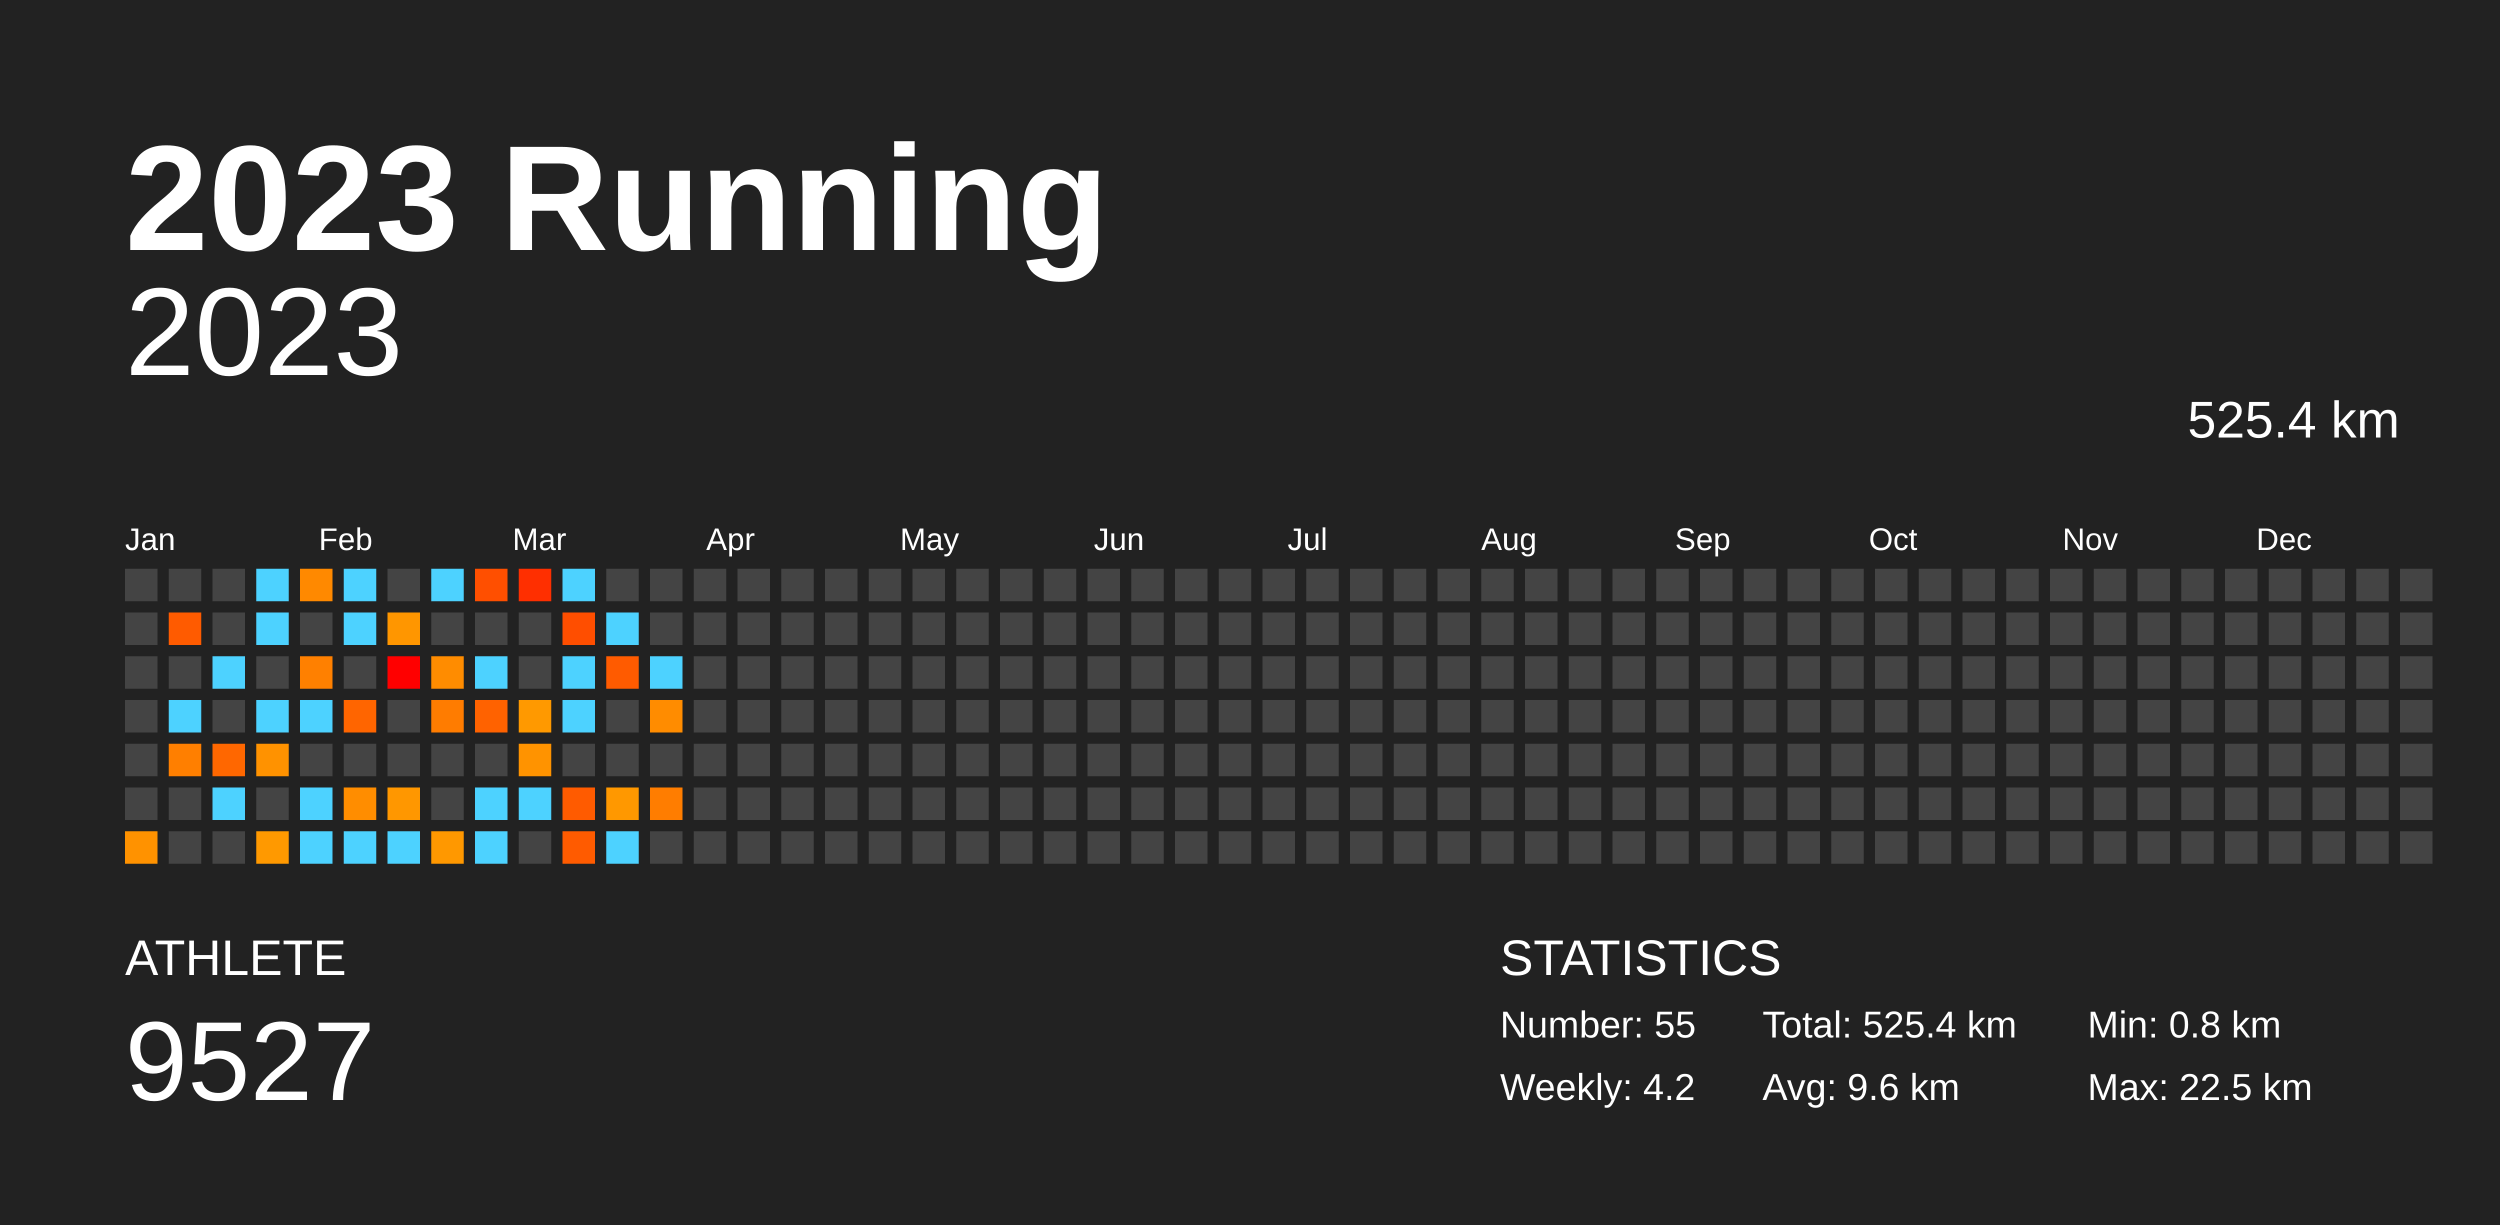
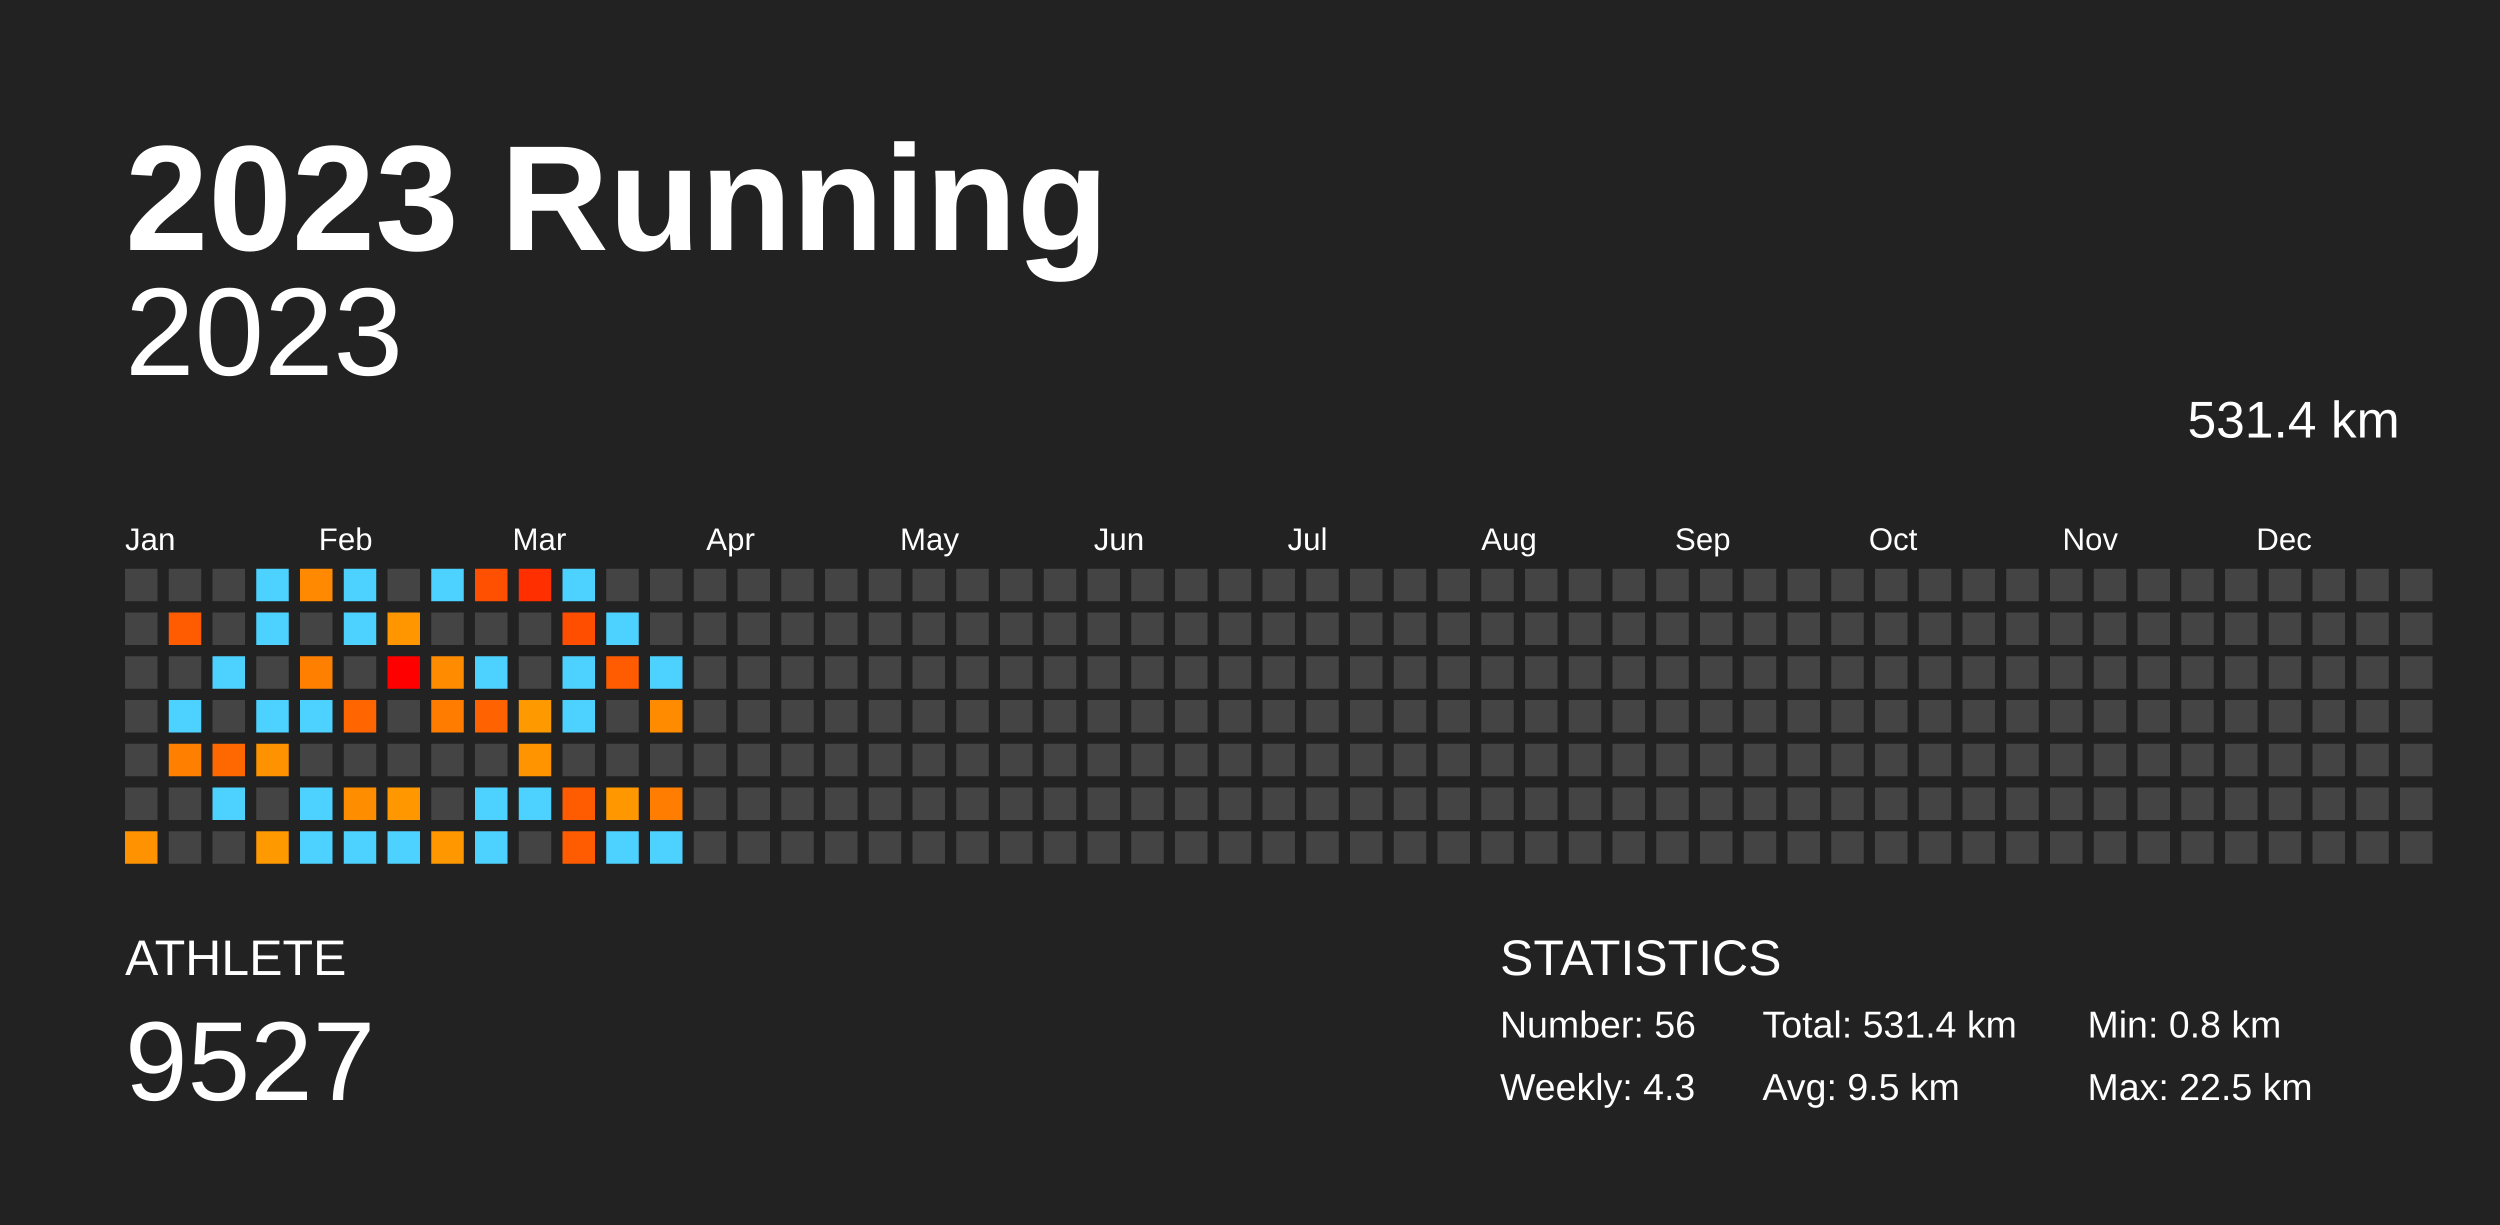
<svg xmlns="http://www.w3.org/2000/svg" baseProfile="full" height="98mm" version="1.1" viewBox="0,0,200,98" width="200mm">
  <defs />
  <rect fill="#222222" height="98" width="200" x="0" y="0" />
  <text fill="#FFFFFF" style="font-size:12px; font-family:Arial; font-weight:bold;" x="10" y="20">2023 Running</text>
  <text fill="#FFFFFF" style="font-size:4px; font-family:Arial" x="10" y="78">ATHLETE</text>
  <text fill="#FFFFFF" style="font-size:9px; font-family:Arial" x="10" y="88">9527</text>
  <text fill="#FFFFFF" style="font-size:4px; font-family:Arial" x="120" y="78">STATISTICS</text>
-   <text fill="#FFFFFF" style="font-size:3px; font-family:Arial" x="120" y="83">Number: 55</text>
-   <text fill="#FFFFFF" style="font-size:3px; font-family:Arial" x="120" y="88">Weekly: 4.2</text>
-   <text fill="#FFFFFF" style="font-size:3px; font-family:Arial" x="141" y="83">Total: 525.4 km</text>
-   <text fill="#FFFFFF" style="font-size:3px; font-family:Arial" x="141" y="88">Avg: 9.6 km</text>
+   <text fill="#FFFFFF" style="font-size:3px; font-family:Arial" x="120" y="83">Number: 56</text>
+   <text fill="#FFFFFF" style="font-size:3px; font-family:Arial" x="120" y="88">Weekly: 4.3</text>
+   <text fill="#FFFFFF" style="font-size:3px; font-family:Arial" x="141" y="83">Total: 531.4 km</text>
+   <text fill="#FFFFFF" style="font-size:3px; font-family:Arial" x="141" y="88">Avg: 9.5 km</text>
  <text fill="#FFFFFF" style="font-size:3px; font-family:Arial" x="167" y="83">Min: 0.8 km</text>
  <text fill="#FFFFFF" style="font-size:3px; font-family:Arial" x="167" y="88">Max: 22.5 km</text>
  <text alignment-baseline="hanging" fill="#FFFFFF" style="font-size:10.0px; font-family:Arial;" x="10" y="30">2023</text>
-   <text alignment-baseline="hanging" fill="#FFFFFF" style="font-size:4.125px; font-family:Arial;" x="175" y="35">525.4 km</text>
+   <text alignment-baseline="hanging" fill="#FFFFFF" style="font-size:4.125px; font-family:Arial;" x="175" y="35">531.4 km</text>
  <text fill="#FFFFFF" style="font-size:2.5px; font-family:Arial" x="10.0" y="44">Jan</text>
  <text fill="#FFFFFF" style="font-size:2.5px; font-family:Arial" x="25.5" y="44">Feb</text>
  <text fill="#FFFFFF" style="font-size:2.5px; font-family:Arial" x="41.0" y="44">Mar</text>
  <text fill="#FFFFFF" style="font-size:2.5px; font-family:Arial" x="56.5" y="44">Apr</text>
  <text fill="#FFFFFF" style="font-size:2.5px; font-family:Arial" x="72.0" y="44">May</text>
  <text fill="#FFFFFF" style="font-size:2.5px; font-family:Arial" x="87.5" y="44">Jun</text>
  <text fill="#FFFFFF" style="font-size:2.5px; font-family:Arial" x="103.0" y="44">Jul</text>
  <text fill="#FFFFFF" style="font-size:2.5px; font-family:Arial" x="118.5" y="44">Aug</text>
  <text fill="#FFFFFF" style="font-size:2.5px; font-family:Arial" x="134.0" y="44">Sep</text>
  <text fill="#FFFFFF" style="font-size:2.5px; font-family:Arial" x="149.5" y="44">Oct</text>
  <text fill="#FFFFFF" style="font-size:2.5px; font-family:Arial" x="165.0" y="44">Nov</text>
  <text fill="#FFFFFF" style="font-size:2.5px; font-family:Arial" x="180.5" y="44">Dec</text>
  <rect fill="#444444" height="2.6" width="2.6" x="10.0" y="45.5" />
  <rect fill="#444444" height="2.6" width="2.6" x="10.0" y="49.0" />
  <rect fill="#444444" height="2.6" width="2.6" x="10.0" y="52.5" />
  <rect fill="#444444" height="2.6" width="2.6" x="10.0" y="56.0" />
  <rect fill="#444444" height="2.6" width="2.6" x="10.0" y="59.5" />
  <rect fill="#444444" height="2.6" width="2.6" x="10.0" y="63.0" />
  <rect fill="#ff9200" height="2.6" width="2.6" x="10.0" y="66.5" />
  <rect fill="#444444" height="2.6" width="2.6" x="13.5" y="45.5" />
  <rect fill="#ff5b00" height="2.6" width="2.6" x="13.5" y="49.0" />
  <rect fill="#444444" height="2.6" width="2.6" x="13.5" y="52.5" />
  <rect fill="#4dd2ff" height="2.6" width="2.6" x="13.5" y="56.0" />
  <rect fill="#ff7f00" height="2.6" width="2.6" x="13.5" y="59.5" />
  <rect fill="#444444" height="2.6" width="2.6" x="13.5" y="63.0" />
  <rect fill="#444444" height="2.6" width="2.6" x="13.5" y="66.5" />
  <rect fill="#444444" height="2.6" width="2.6" x="17.0" y="45.5" />
  <rect fill="#444444" height="2.6" width="2.6" x="17.0" y="49.0" />
  <rect fill="#4dd2ff" height="2.6" width="2.6" x="17.0" y="52.5" />
  <rect fill="#444444" height="2.6" width="2.6" x="17.0" y="56.0" />
  <rect fill="#ff6700" height="2.6" width="2.6" x="17.0" y="59.5" />
  <rect fill="#4dd2ff" height="2.6" width="2.6" x="17.0" y="63.0" />
  <rect fill="#444444" height="2.6" width="2.6" x="17.0" y="66.5" />
  <rect fill="#4dd2ff" height="2.6" width="2.6" x="20.5" y="45.5" />
  <rect fill="#4dd2ff" height="2.6" width="2.6" x="20.5" y="49.0" />
  <rect fill="#444444" height="2.6" width="2.6" x="20.5" y="52.5" />
  <rect fill="#4dd2ff" height="2.6" width="2.6" x="20.5" y="56.0" />
  <rect fill="#ff9200" height="2.6" width="2.6" x="20.5" y="59.5" />
  <rect fill="#444444" height="2.6" width="2.6" x="20.5" y="63.0" />
  <rect fill="#ff9900" height="2.6" width="2.6" x="20.5" y="66.5" />
  <rect fill="#ff8900" height="2.6" width="2.6" x="24.0" y="45.5" />
  <rect fill="#444444" height="2.6" width="2.6" x="24.0" y="49.0" />
  <rect fill="#ff8000" height="2.6" width="2.6" x="24.0" y="52.5" />
  <rect fill="#4dd2ff" height="2.6" width="2.6" x="24.0" y="56.0" />
  <rect fill="#444444" height="2.6" width="2.6" x="24.0" y="59.5" />
  <rect fill="#4dd2ff" height="2.6" width="2.6" x="24.0" y="63.0" />
  <rect fill="#4dd2ff" height="2.6" width="2.6" x="24.0" y="66.5" />
  <rect fill="#4dd2ff" height="2.6" width="2.6" x="27.5" y="45.5" />
  <rect fill="#4dd2ff" height="2.6" width="2.6" x="27.5" y="49.0" />
  <rect fill="#444444" height="2.6" width="2.6" x="27.5" y="52.5" />
  <rect fill="#ff6500" height="2.6" width="2.6" x="27.5" y="56.0" />
  <rect fill="#444444" height="2.6" width="2.6" x="27.5" y="59.5" />
  <rect fill="#ff8d00" height="2.6" width="2.6" x="27.5" y="63.0" />
  <rect fill="#4dd2ff" height="2.6" width="2.6" x="27.5" y="66.5" />
  <rect fill="#444444" height="2.6" width="2.6" x="31.0" y="45.5" />
  <rect fill="#ff9600" height="2.6" width="2.6" x="31.0" y="49.0" />
  <rect fill="red" height="2.6" width="2.6" x="31.0" y="52.5" />
  <rect fill="#444444" height="2.6" width="2.6" x="31.0" y="56.0" />
  <rect fill="#444444" height="2.6" width="2.6" x="31.0" y="59.5" />
  <rect fill="#ff9700" height="2.6" width="2.6" x="31.0" y="63.0" />
  <rect fill="#4dd2ff" height="2.6" width="2.6" x="31.0" y="66.5" />
  <rect fill="#4dd2ff" height="2.6" width="2.6" x="34.5" y="45.5" />
  <rect fill="#444444" height="2.6" width="2.6" x="34.5" y="49.0" />
  <rect fill="#ff8c00" height="2.6" width="2.6" x="34.5" y="52.5" />
  <rect fill="#ff7c00" height="2.6" width="2.6" x="34.5" y="56.0" />
  <rect fill="#444444" height="2.6" width="2.6" x="34.5" y="59.5" />
  <rect fill="#444444" height="2.6" width="2.6" x="34.5" y="63.0" />
  <rect fill="#ff9800" height="2.6" width="2.6" x="34.5" y="66.5" />
  <rect fill="#ff4f00" height="2.6" width="2.6" x="38.0" y="45.5" />
  <rect fill="#444444" height="2.6" width="2.6" x="38.0" y="49.0" />
  <rect fill="#4dd2ff" height="2.6" width="2.6" x="38.0" y="52.5" />
  <rect fill="#ff6200" height="2.6" width="2.6" x="38.0" y="56.0" />
  <rect fill="#444444" height="2.6" width="2.6" x="38.0" y="59.5" />
  <rect fill="#4dd2ff" height="2.6" width="2.6" x="38.0" y="63.0" />
  <rect fill="#4dd2ff" height="2.6" width="2.6" x="38.0" y="66.5" />
  <rect fill="#ff2f00" height="2.6" width="2.6" x="41.5" y="45.5" />
  <rect fill="#444444" height="2.6" width="2.6" x="41.5" y="49.0" />
  <rect fill="#444444" height="2.6" width="2.6" x="41.5" y="52.5" />
  <rect fill="#ff9900" height="2.6" width="2.6" x="41.5" y="56.0" />
  <rect fill="#ff9300" height="2.6" width="2.6" x="41.5" y="59.5" />
  <rect fill="#4dd2ff" height="2.6" width="2.6" x="41.5" y="63.0" />
  <rect fill="#444444" height="2.6" width="2.6" x="41.5" y="66.5" />
  <rect fill="#4dd2ff" height="2.6" width="2.6" x="45.0" y="45.5" />
  <rect fill="#ff4e00" height="2.6" width="2.6" x="45.0" y="49.0" />
  <rect fill="#4dd2ff" height="2.6" width="2.6" x="45.0" y="52.5" />
  <rect fill="#4dd2ff" height="2.6" width="2.6" x="45.0" y="56.0" />
  <rect fill="#444444" height="2.6" width="2.6" x="45.0" y="59.5" />
  <rect fill="#ff5b00" height="2.6" width="2.6" x="45.0" y="63.0" />
  <rect fill="#ff5b00" height="2.6" width="2.6" x="45.0" y="66.5" />
  <rect fill="#444444" height="2.6" width="2.6" x="48.5" y="45.5" />
  <rect fill="#4dd2ff" height="2.6" width="2.6" x="48.5" y="49.0" />
  <rect fill="#ff5b00" height="2.6" width="2.6" x="48.5" y="52.5" />
  <rect fill="#444444" height="2.6" width="2.6" x="48.5" y="56.0" />
  <rect fill="#444444" height="2.6" width="2.6" x="48.5" y="59.5" />
  <rect fill="#ff9800" height="2.6" width="2.6" x="48.5" y="63.0" />
  <rect fill="#4dd2ff" height="2.6" width="2.6" x="48.5" y="66.5" />
  <rect fill="#444444" height="2.6" width="2.6" x="52.0" y="45.5" />
  <rect fill="#444444" height="2.6" width="2.6" x="52.0" y="49.0" />
  <rect fill="#4dd2ff" height="2.6" width="2.6" x="52.0" y="52.5" />
  <rect fill="#ff8c00" height="2.6" width="2.6" x="52.0" y="56.0" />
  <rect fill="#444444" height="2.6" width="2.6" x="52.0" y="59.5" />
  <rect fill="#ff7d00" height="2.6" width="2.6" x="52.0" y="63.0" />
-   <rect fill="#444444" height="2.6" width="2.6" x="52.0" y="66.5" />
+   <rect fill="#4dd2ff" height="2.6" width="2.6" x="52.0" y="66.5" />
  <rect fill="#444444" height="2.6" width="2.6" x="55.5" y="45.5" />
  <rect fill="#444444" height="2.6" width="2.6" x="55.5" y="49.0" />
  <rect fill="#444444" height="2.6" width="2.6" x="55.5" y="52.5" />
  <rect fill="#444444" height="2.6" width="2.6" x="55.5" y="56.0" />
  <rect fill="#444444" height="2.6" width="2.6" x="55.5" y="59.5" />
  <rect fill="#444444" height="2.6" width="2.6" x="55.5" y="63.0" />
  <rect fill="#444444" height="2.6" width="2.6" x="55.5" y="66.5" />
  <rect fill="#444444" height="2.6" width="2.6" x="59.0" y="45.5" />
  <rect fill="#444444" height="2.6" width="2.6" x="59.0" y="49.0" />
  <rect fill="#444444" height="2.6" width="2.6" x="59.0" y="52.5" />
  <rect fill="#444444" height="2.6" width="2.6" x="59.0" y="56.0" />
  <rect fill="#444444" height="2.6" width="2.6" x="59.0" y="59.5" />
  <rect fill="#444444" height="2.6" width="2.6" x="59.0" y="63.0" />
  <rect fill="#444444" height="2.6" width="2.6" x="59.0" y="66.5" />
  <rect fill="#444444" height="2.6" width="2.6" x="62.5" y="45.5" />
  <rect fill="#444444" height="2.6" width="2.6" x="62.5" y="49.0" />
  <rect fill="#444444" height="2.6" width="2.6" x="62.5" y="52.5" />
  <rect fill="#444444" height="2.6" width="2.6" x="62.5" y="56.0" />
  <rect fill="#444444" height="2.6" width="2.6" x="62.5" y="59.5" />
  <rect fill="#444444" height="2.6" width="2.6" x="62.5" y="63.0" />
  <rect fill="#444444" height="2.6" width="2.6" x="62.5" y="66.5" />
  <rect fill="#444444" height="2.6" width="2.6" x="66.0" y="45.5" />
  <rect fill="#444444" height="2.6" width="2.6" x="66.0" y="49.0" />
  <rect fill="#444444" height="2.6" width="2.6" x="66.0" y="52.5" />
  <rect fill="#444444" height="2.6" width="2.6" x="66.0" y="56.0" />
  <rect fill="#444444" height="2.6" width="2.6" x="66.0" y="59.5" />
  <rect fill="#444444" height="2.6" width="2.6" x="66.0" y="63.0" />
  <rect fill="#444444" height="2.6" width="2.6" x="66.0" y="66.5" />
  <rect fill="#444444" height="2.6" width="2.6" x="69.5" y="45.5" />
  <rect fill="#444444" height="2.6" width="2.6" x="69.5" y="49.0" />
  <rect fill="#444444" height="2.6" width="2.6" x="69.5" y="52.5" />
  <rect fill="#444444" height="2.6" width="2.6" x="69.5" y="56.0" />
  <rect fill="#444444" height="2.6" width="2.6" x="69.5" y="59.5" />
  <rect fill="#444444" height="2.6" width="2.6" x="69.5" y="63.0" />
  <rect fill="#444444" height="2.6" width="2.6" x="69.5" y="66.5" />
  <rect fill="#444444" height="2.6" width="2.6" x="73.0" y="45.5" />
  <rect fill="#444444" height="2.6" width="2.6" x="73.0" y="49.0" />
  <rect fill="#444444" height="2.6" width="2.6" x="73.0" y="52.5" />
  <rect fill="#444444" height="2.6" width="2.6" x="73.0" y="56.0" />
  <rect fill="#444444" height="2.6" width="2.6" x="73.0" y="59.5" />
  <rect fill="#444444" height="2.6" width="2.6" x="73.0" y="63.0" />
  <rect fill="#444444" height="2.6" width="2.6" x="73.0" y="66.5" />
  <rect fill="#444444" height="2.6" width="2.6" x="76.5" y="45.5" />
  <rect fill="#444444" height="2.6" width="2.6" x="76.5" y="49.0" />
  <rect fill="#444444" height="2.6" width="2.6" x="76.5" y="52.5" />
  <rect fill="#444444" height="2.6" width="2.6" x="76.5" y="56.0" />
  <rect fill="#444444" height="2.6" width="2.6" x="76.5" y="59.5" />
  <rect fill="#444444" height="2.6" width="2.6" x="76.5" y="63.0" />
  <rect fill="#444444" height="2.6" width="2.6" x="76.5" y="66.5" />
  <rect fill="#444444" height="2.6" width="2.6" x="80.0" y="45.5" />
  <rect fill="#444444" height="2.6" width="2.6" x="80.0" y="49.0" />
  <rect fill="#444444" height="2.6" width="2.6" x="80.0" y="52.5" />
  <rect fill="#444444" height="2.6" width="2.6" x="80.0" y="56.0" />
  <rect fill="#444444" height="2.6" width="2.6" x="80.0" y="59.5" />
  <rect fill="#444444" height="2.6" width="2.6" x="80.0" y="63.0" />
  <rect fill="#444444" height="2.6" width="2.6" x="80.0" y="66.5" />
  <rect fill="#444444" height="2.6" width="2.6" x="83.5" y="45.5" />
  <rect fill="#444444" height="2.6" width="2.6" x="83.5" y="49.0" />
  <rect fill="#444444" height="2.6" width="2.6" x="83.5" y="52.5" />
  <rect fill="#444444" height="2.6" width="2.6" x="83.5" y="56.0" />
  <rect fill="#444444" height="2.6" width="2.6" x="83.5" y="59.5" />
  <rect fill="#444444" height="2.6" width="2.6" x="83.5" y="63.0" />
  <rect fill="#444444" height="2.6" width="2.6" x="83.5" y="66.5" />
  <rect fill="#444444" height="2.6" width="2.6" x="87.0" y="45.5" />
  <rect fill="#444444" height="2.6" width="2.6" x="87.0" y="49.0" />
  <rect fill="#444444" height="2.6" width="2.6" x="87.0" y="52.5" />
  <rect fill="#444444" height="2.6" width="2.6" x="87.0" y="56.0" />
  <rect fill="#444444" height="2.6" width="2.6" x="87.0" y="59.5" />
  <rect fill="#444444" height="2.6" width="2.6" x="87.0" y="63.0" />
  <rect fill="#444444" height="2.6" width="2.6" x="87.0" y="66.5" />
  <rect fill="#444444" height="2.6" width="2.6" x="90.5" y="45.5" />
  <rect fill="#444444" height="2.6" width="2.6" x="90.5" y="49.0" />
  <rect fill="#444444" height="2.6" width="2.6" x="90.5" y="52.5" />
  <rect fill="#444444" height="2.6" width="2.6" x="90.5" y="56.0" />
  <rect fill="#444444" height="2.6" width="2.6" x="90.5" y="59.5" />
  <rect fill="#444444" height="2.6" width="2.6" x="90.5" y="63.0" />
  <rect fill="#444444" height="2.6" width="2.6" x="90.5" y="66.5" />
  <rect fill="#444444" height="2.6" width="2.6" x="94.0" y="45.5" />
  <rect fill="#444444" height="2.6" width="2.6" x="94.0" y="49.0" />
  <rect fill="#444444" height="2.6" width="2.6" x="94.0" y="52.5" />
  <rect fill="#444444" height="2.6" width="2.6" x="94.0" y="56.0" />
  <rect fill="#444444" height="2.6" width="2.6" x="94.0" y="59.5" />
  <rect fill="#444444" height="2.6" width="2.6" x="94.0" y="63.0" />
  <rect fill="#444444" height="2.6" width="2.6" x="94.0" y="66.5" />
  <rect fill="#444444" height="2.6" width="2.6" x="97.5" y="45.5" />
  <rect fill="#444444" height="2.6" width="2.6" x="97.5" y="49.0" />
  <rect fill="#444444" height="2.6" width="2.6" x="97.5" y="52.5" />
  <rect fill="#444444" height="2.6" width="2.6" x="97.5" y="56.0" />
  <rect fill="#444444" height="2.6" width="2.6" x="97.5" y="59.5" />
  <rect fill="#444444" height="2.6" width="2.6" x="97.5" y="63.0" />
  <rect fill="#444444" height="2.6" width="2.6" x="97.5" y="66.5" />
  <rect fill="#444444" height="2.6" width="2.6" x="101.0" y="45.5" />
  <rect fill="#444444" height="2.6" width="2.6" x="101.0" y="49.0" />
  <rect fill="#444444" height="2.6" width="2.6" x="101.0" y="52.5" />
  <rect fill="#444444" height="2.6" width="2.6" x="101.0" y="56.0" />
  <rect fill="#444444" height="2.6" width="2.6" x="101.0" y="59.5" />
  <rect fill="#444444" height="2.6" width="2.6" x="101.0" y="63.0" />
  <rect fill="#444444" height="2.6" width="2.6" x="101.0" y="66.5" />
  <rect fill="#444444" height="2.6" width="2.6" x="104.5" y="45.5" />
  <rect fill="#444444" height="2.6" width="2.6" x="104.5" y="49.0" />
  <rect fill="#444444" height="2.6" width="2.6" x="104.5" y="52.5" />
  <rect fill="#444444" height="2.6" width="2.6" x="104.5" y="56.0" />
  <rect fill="#444444" height="2.6" width="2.6" x="104.5" y="59.5" />
  <rect fill="#444444" height="2.6" width="2.6" x="104.5" y="63.0" />
  <rect fill="#444444" height="2.6" width="2.6" x="104.5" y="66.5" />
  <rect fill="#444444" height="2.6" width="2.6" x="108.0" y="45.5" />
  <rect fill="#444444" height="2.6" width="2.6" x="108.0" y="49.0" />
  <rect fill="#444444" height="2.6" width="2.6" x="108.0" y="52.5" />
  <rect fill="#444444" height="2.6" width="2.6" x="108.0" y="56.0" />
  <rect fill="#444444" height="2.6" width="2.6" x="108.0" y="59.5" />
  <rect fill="#444444" height="2.6" width="2.6" x="108.0" y="63.0" />
  <rect fill="#444444" height="2.6" width="2.6" x="108.0" y="66.5" />
  <rect fill="#444444" height="2.6" width="2.6" x="111.5" y="45.5" />
  <rect fill="#444444" height="2.6" width="2.6" x="111.5" y="49.0" />
  <rect fill="#444444" height="2.6" width="2.6" x="111.5" y="52.5" />
  <rect fill="#444444" height="2.6" width="2.6" x="111.5" y="56.0" />
  <rect fill="#444444" height="2.6" width="2.6" x="111.5" y="59.5" />
  <rect fill="#444444" height="2.6" width="2.6" x="111.5" y="63.0" />
  <rect fill="#444444" height="2.6" width="2.6" x="111.5" y="66.5" />
  <rect fill="#444444" height="2.6" width="2.6" x="115.0" y="45.5" />
  <rect fill="#444444" height="2.6" width="2.6" x="115.0" y="49.0" />
  <rect fill="#444444" height="2.6" width="2.6" x="115.0" y="52.5" />
  <rect fill="#444444" height="2.6" width="2.6" x="115.0" y="56.0" />
  <rect fill="#444444" height="2.6" width="2.6" x="115.0" y="59.5" />
  <rect fill="#444444" height="2.6" width="2.6" x="115.0" y="63.0" />
  <rect fill="#444444" height="2.6" width="2.6" x="115.0" y="66.5" />
  <rect fill="#444444" height="2.6" width="2.6" x="118.5" y="45.5" />
  <rect fill="#444444" height="2.6" width="2.6" x="118.5" y="49.0" />
  <rect fill="#444444" height="2.6" width="2.6" x="118.5" y="52.5" />
  <rect fill="#444444" height="2.6" width="2.6" x="118.5" y="56.0" />
  <rect fill="#444444" height="2.6" width="2.6" x="118.5" y="59.5" />
  <rect fill="#444444" height="2.6" width="2.6" x="118.5" y="63.0" />
  <rect fill="#444444" height="2.6" width="2.6" x="118.5" y="66.5" />
  <rect fill="#444444" height="2.6" width="2.6" x="122.0" y="45.5" />
  <rect fill="#444444" height="2.6" width="2.6" x="122.0" y="49.0" />
  <rect fill="#444444" height="2.6" width="2.6" x="122.0" y="52.5" />
  <rect fill="#444444" height="2.6" width="2.6" x="122.0" y="56.0" />
  <rect fill="#444444" height="2.6" width="2.6" x="122.0" y="59.5" />
  <rect fill="#444444" height="2.6" width="2.6" x="122.0" y="63.0" />
  <rect fill="#444444" height="2.6" width="2.6" x="122.0" y="66.5" />
  <rect fill="#444444" height="2.6" width="2.6" x="125.5" y="45.5" />
  <rect fill="#444444" height="2.6" width="2.6" x="125.5" y="49.0" />
  <rect fill="#444444" height="2.6" width="2.6" x="125.5" y="52.5" />
  <rect fill="#444444" height="2.6" width="2.6" x="125.5" y="56.0" />
  <rect fill="#444444" height="2.6" width="2.6" x="125.5" y="59.5" />
  <rect fill="#444444" height="2.6" width="2.6" x="125.5" y="63.0" />
  <rect fill="#444444" height="2.6" width="2.6" x="125.5" y="66.5" />
  <rect fill="#444444" height="2.6" width="2.6" x="129.0" y="45.5" />
  <rect fill="#444444" height="2.6" width="2.6" x="129.0" y="49.0" />
  <rect fill="#444444" height="2.6" width="2.6" x="129.0" y="52.5" />
  <rect fill="#444444" height="2.6" width="2.6" x="129.0" y="56.0" />
  <rect fill="#444444" height="2.6" width="2.6" x="129.0" y="59.5" />
  <rect fill="#444444" height="2.6" width="2.6" x="129.0" y="63.0" />
  <rect fill="#444444" height="2.6" width="2.6" x="129.0" y="66.5" />
  <rect fill="#444444" height="2.6" width="2.6" x="132.5" y="45.5" />
  <rect fill="#444444" height="2.6" width="2.6" x="132.5" y="49.0" />
  <rect fill="#444444" height="2.6" width="2.6" x="132.5" y="52.5" />
  <rect fill="#444444" height="2.6" width="2.6" x="132.5" y="56.0" />
  <rect fill="#444444" height="2.6" width="2.6" x="132.5" y="59.5" />
  <rect fill="#444444" height="2.6" width="2.6" x="132.5" y="63.0" />
  <rect fill="#444444" height="2.6" width="2.6" x="132.5" y="66.5" />
  <rect fill="#444444" height="2.6" width="2.6" x="136.0" y="45.5" />
  <rect fill="#444444" height="2.6" width="2.6" x="136.0" y="49.0" />
  <rect fill="#444444" height="2.6" width="2.6" x="136.0" y="52.5" />
  <rect fill="#444444" height="2.6" width="2.6" x="136.0" y="56.0" />
  <rect fill="#444444" height="2.6" width="2.6" x="136.0" y="59.5" />
  <rect fill="#444444" height="2.6" width="2.6" x="136.0" y="63.0" />
  <rect fill="#444444" height="2.6" width="2.6" x="136.0" y="66.5" />
  <rect fill="#444444" height="2.6" width="2.6" x="139.5" y="45.5" />
  <rect fill="#444444" height="2.6" width="2.6" x="139.5" y="49.0" />
  <rect fill="#444444" height="2.6" width="2.6" x="139.5" y="52.5" />
  <rect fill="#444444" height="2.6" width="2.6" x="139.5" y="56.0" />
  <rect fill="#444444" height="2.6" width="2.6" x="139.5" y="59.5" />
  <rect fill="#444444" height="2.6" width="2.6" x="139.5" y="63.0" />
  <rect fill="#444444" height="2.6" width="2.6" x="139.5" y="66.5" />
  <rect fill="#444444" height="2.6" width="2.6" x="143.0" y="45.5" />
  <rect fill="#444444" height="2.6" width="2.6" x="143.0" y="49.0" />
  <rect fill="#444444" height="2.6" width="2.6" x="143.0" y="52.5" />
  <rect fill="#444444" height="2.6" width="2.6" x="143.0" y="56.0" />
  <rect fill="#444444" height="2.6" width="2.6" x="143.0" y="59.5" />
  <rect fill="#444444" height="2.6" width="2.6" x="143.0" y="63.0" />
  <rect fill="#444444" height="2.6" width="2.6" x="143.0" y="66.5" />
  <rect fill="#444444" height="2.6" width="2.6" x="146.5" y="45.5" />
  <rect fill="#444444" height="2.6" width="2.6" x="146.5" y="49.0" />
  <rect fill="#444444" height="2.6" width="2.6" x="146.5" y="52.5" />
  <rect fill="#444444" height="2.6" width="2.6" x="146.5" y="56.0" />
  <rect fill="#444444" height="2.6" width="2.6" x="146.5" y="59.5" />
  <rect fill="#444444" height="2.6" width="2.6" x="146.5" y="63.0" />
  <rect fill="#444444" height="2.6" width="2.6" x="146.5" y="66.5" />
  <rect fill="#444444" height="2.6" width="2.6" x="150.0" y="45.5" />
  <rect fill="#444444" height="2.6" width="2.6" x="150.0" y="49.0" />
  <rect fill="#444444" height="2.6" width="2.6" x="150.0" y="52.5" />
  <rect fill="#444444" height="2.6" width="2.6" x="150.0" y="56.0" />
  <rect fill="#444444" height="2.6" width="2.6" x="150.0" y="59.5" />
  <rect fill="#444444" height="2.6" width="2.6" x="150.0" y="63.0" />
  <rect fill="#444444" height="2.6" width="2.6" x="150.0" y="66.5" />
  <rect fill="#444444" height="2.6" width="2.6" x="153.5" y="45.5" />
  <rect fill="#444444" height="2.6" width="2.6" x="153.5" y="49.0" />
  <rect fill="#444444" height="2.6" width="2.6" x="153.5" y="52.5" />
  <rect fill="#444444" height="2.6" width="2.6" x="153.5" y="56.0" />
  <rect fill="#444444" height="2.6" width="2.6" x="153.5" y="59.5" />
  <rect fill="#444444" height="2.6" width="2.6" x="153.5" y="63.0" />
  <rect fill="#444444" height="2.6" width="2.6" x="153.5" y="66.5" />
  <rect fill="#444444" height="2.6" width="2.6" x="157.0" y="45.5" />
  <rect fill="#444444" height="2.6" width="2.6" x="157.0" y="49.0" />
  <rect fill="#444444" height="2.6" width="2.6" x="157.0" y="52.5" />
  <rect fill="#444444" height="2.6" width="2.6" x="157.0" y="56.0" />
  <rect fill="#444444" height="2.6" width="2.6" x="157.0" y="59.5" />
  <rect fill="#444444" height="2.6" width="2.6" x="157.0" y="63.0" />
  <rect fill="#444444" height="2.6" width="2.6" x="157.0" y="66.5" />
  <rect fill="#444444" height="2.6" width="2.6" x="160.5" y="45.5" />
  <rect fill="#444444" height="2.6" width="2.6" x="160.5" y="49.0" />
  <rect fill="#444444" height="2.6" width="2.6" x="160.5" y="52.5" />
  <rect fill="#444444" height="2.6" width="2.6" x="160.5" y="56.0" />
  <rect fill="#444444" height="2.6" width="2.6" x="160.5" y="59.5" />
  <rect fill="#444444" height="2.6" width="2.6" x="160.5" y="63.0" />
  <rect fill="#444444" height="2.6" width="2.6" x="160.5" y="66.5" />
  <rect fill="#444444" height="2.6" width="2.6" x="164.0" y="45.5" />
  <rect fill="#444444" height="2.6" width="2.6" x="164.0" y="49.0" />
  <rect fill="#444444" height="2.6" width="2.6" x="164.0" y="52.5" />
  <rect fill="#444444" height="2.6" width="2.6" x="164.0" y="56.0" />
  <rect fill="#444444" height="2.6" width="2.6" x="164.0" y="59.5" />
  <rect fill="#444444" height="2.6" width="2.6" x="164.0" y="63.0" />
  <rect fill="#444444" height="2.6" width="2.6" x="164.0" y="66.5" />
  <rect fill="#444444" height="2.6" width="2.6" x="167.5" y="45.5" />
  <rect fill="#444444" height="2.6" width="2.6" x="167.5" y="49.0" />
  <rect fill="#444444" height="2.6" width="2.6" x="167.5" y="52.5" />
  <rect fill="#444444" height="2.6" width="2.6" x="167.5" y="56.0" />
  <rect fill="#444444" height="2.6" width="2.6" x="167.5" y="59.5" />
  <rect fill="#444444" height="2.6" width="2.6" x="167.5" y="63.0" />
  <rect fill="#444444" height="2.6" width="2.6" x="167.5" y="66.5" />
  <rect fill="#444444" height="2.6" width="2.6" x="171.0" y="45.5" />
  <rect fill="#444444" height="2.6" width="2.6" x="171.0" y="49.0" />
  <rect fill="#444444" height="2.6" width="2.6" x="171.0" y="52.5" />
  <rect fill="#444444" height="2.6" width="2.6" x="171.0" y="56.0" />
  <rect fill="#444444" height="2.6" width="2.6" x="171.0" y="59.5" />
  <rect fill="#444444" height="2.6" width="2.6" x="171.0" y="63.0" />
  <rect fill="#444444" height="2.6" width="2.6" x="171.0" y="66.5" />
  <rect fill="#444444" height="2.6" width="2.6" x="174.5" y="45.5" />
  <rect fill="#444444" height="2.6" width="2.6" x="174.5" y="49.0" />
  <rect fill="#444444" height="2.6" width="2.6" x="174.5" y="52.5" />
  <rect fill="#444444" height="2.6" width="2.6" x="174.5" y="56.0" />
  <rect fill="#444444" height="2.6" width="2.6" x="174.5" y="59.5" />
  <rect fill="#444444" height="2.6" width="2.6" x="174.5" y="63.0" />
  <rect fill="#444444" height="2.6" width="2.6" x="174.5" y="66.5" />
  <rect fill="#444444" height="2.6" width="2.6" x="178.0" y="45.5" />
  <rect fill="#444444" height="2.6" width="2.6" x="178.0" y="49.0" />
  <rect fill="#444444" height="2.6" width="2.6" x="178.0" y="52.5" />
  <rect fill="#444444" height="2.6" width="2.6" x="178.0" y="56.0" />
  <rect fill="#444444" height="2.6" width="2.6" x="178.0" y="59.5" />
  <rect fill="#444444" height="2.6" width="2.6" x="178.0" y="63.0" />
  <rect fill="#444444" height="2.6" width="2.6" x="178.0" y="66.5" />
  <rect fill="#444444" height="2.6" width="2.6" x="181.5" y="45.5" />
  <rect fill="#444444" height="2.6" width="2.6" x="181.5" y="49.0" />
  <rect fill="#444444" height="2.6" width="2.6" x="181.5" y="52.5" />
  <rect fill="#444444" height="2.6" width="2.6" x="181.5" y="56.0" />
  <rect fill="#444444" height="2.6" width="2.6" x="181.5" y="59.5" />
  <rect fill="#444444" height="2.6" width="2.6" x="181.5" y="63.0" />
  <rect fill="#444444" height="2.6" width="2.6" x="181.5" y="66.5" />
  <rect fill="#444444" height="2.6" width="2.6" x="185.0" y="45.5" />
  <rect fill="#444444" height="2.6" width="2.6" x="185.0" y="49.0" />
  <rect fill="#444444" height="2.6" width="2.6" x="185.0" y="52.5" />
  <rect fill="#444444" height="2.6" width="2.6" x="185.0" y="56.0" />
  <rect fill="#444444" height="2.6" width="2.6" x="185.0" y="59.5" />
  <rect fill="#444444" height="2.6" width="2.6" x="185.0" y="63.0" />
  <rect fill="#444444" height="2.6" width="2.6" x="185.0" y="66.5" />
  <rect fill="#444444" height="2.6" width="2.6" x="188.5" y="45.5" />
  <rect fill="#444444" height="2.6" width="2.6" x="188.5" y="49.0" />
  <rect fill="#444444" height="2.6" width="2.6" x="188.5" y="52.5" />
  <rect fill="#444444" height="2.6" width="2.6" x="188.5" y="56.0" />
  <rect fill="#444444" height="2.6" width="2.6" x="188.5" y="59.5" />
  <rect fill="#444444" height="2.6" width="2.6" x="188.5" y="63.0" />
  <rect fill="#444444" height="2.6" width="2.6" x="188.5" y="66.5" />
  <rect fill="#444444" height="2.6" width="2.6" x="192.0" y="45.5" />
  <rect fill="#444444" height="2.6" width="2.6" x="192.0" y="49.0" />
  <rect fill="#444444" height="2.6" width="2.6" x="192.0" y="52.5" />
  <rect fill="#444444" height="2.6" width="2.6" x="192.0" y="56.0" />
  <rect fill="#444444" height="2.6" width="2.6" x="192.0" y="59.5" />
  <rect fill="#444444" height="2.6" width="2.6" x="192.0" y="63.0" />
  <rect fill="#444444" height="2.6" width="2.6" x="192.0" y="66.5" />
</svg>
